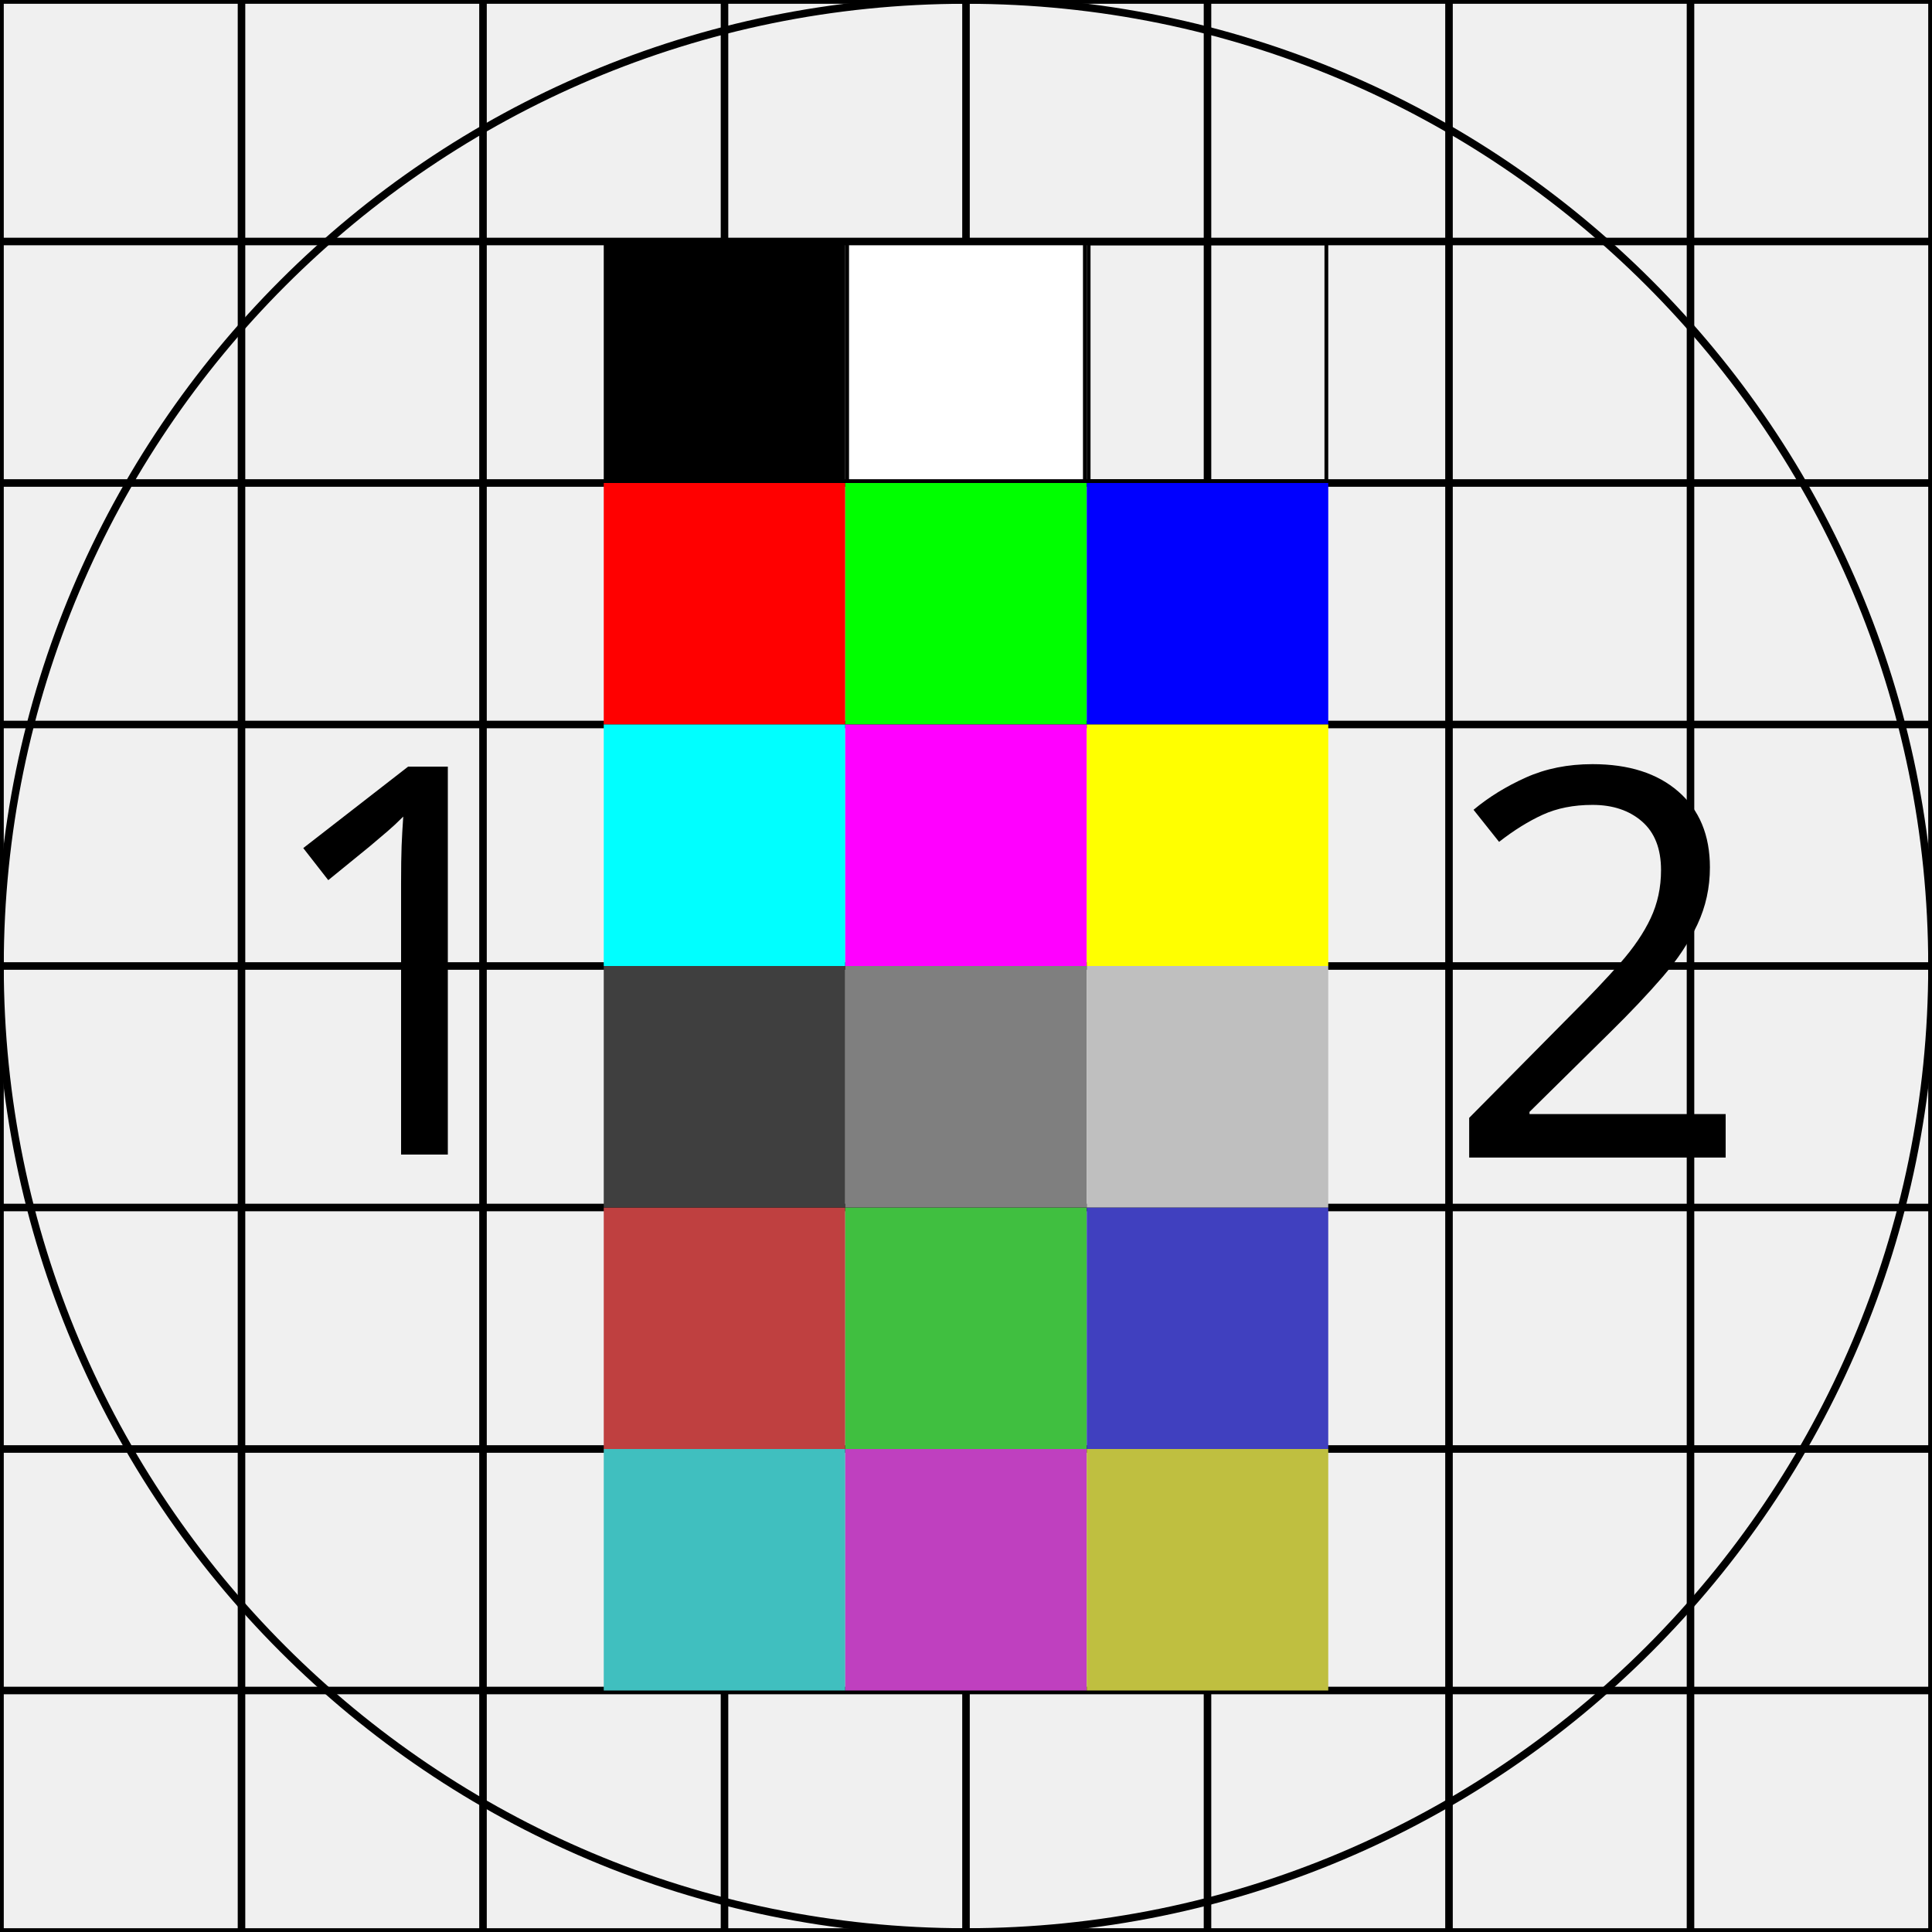
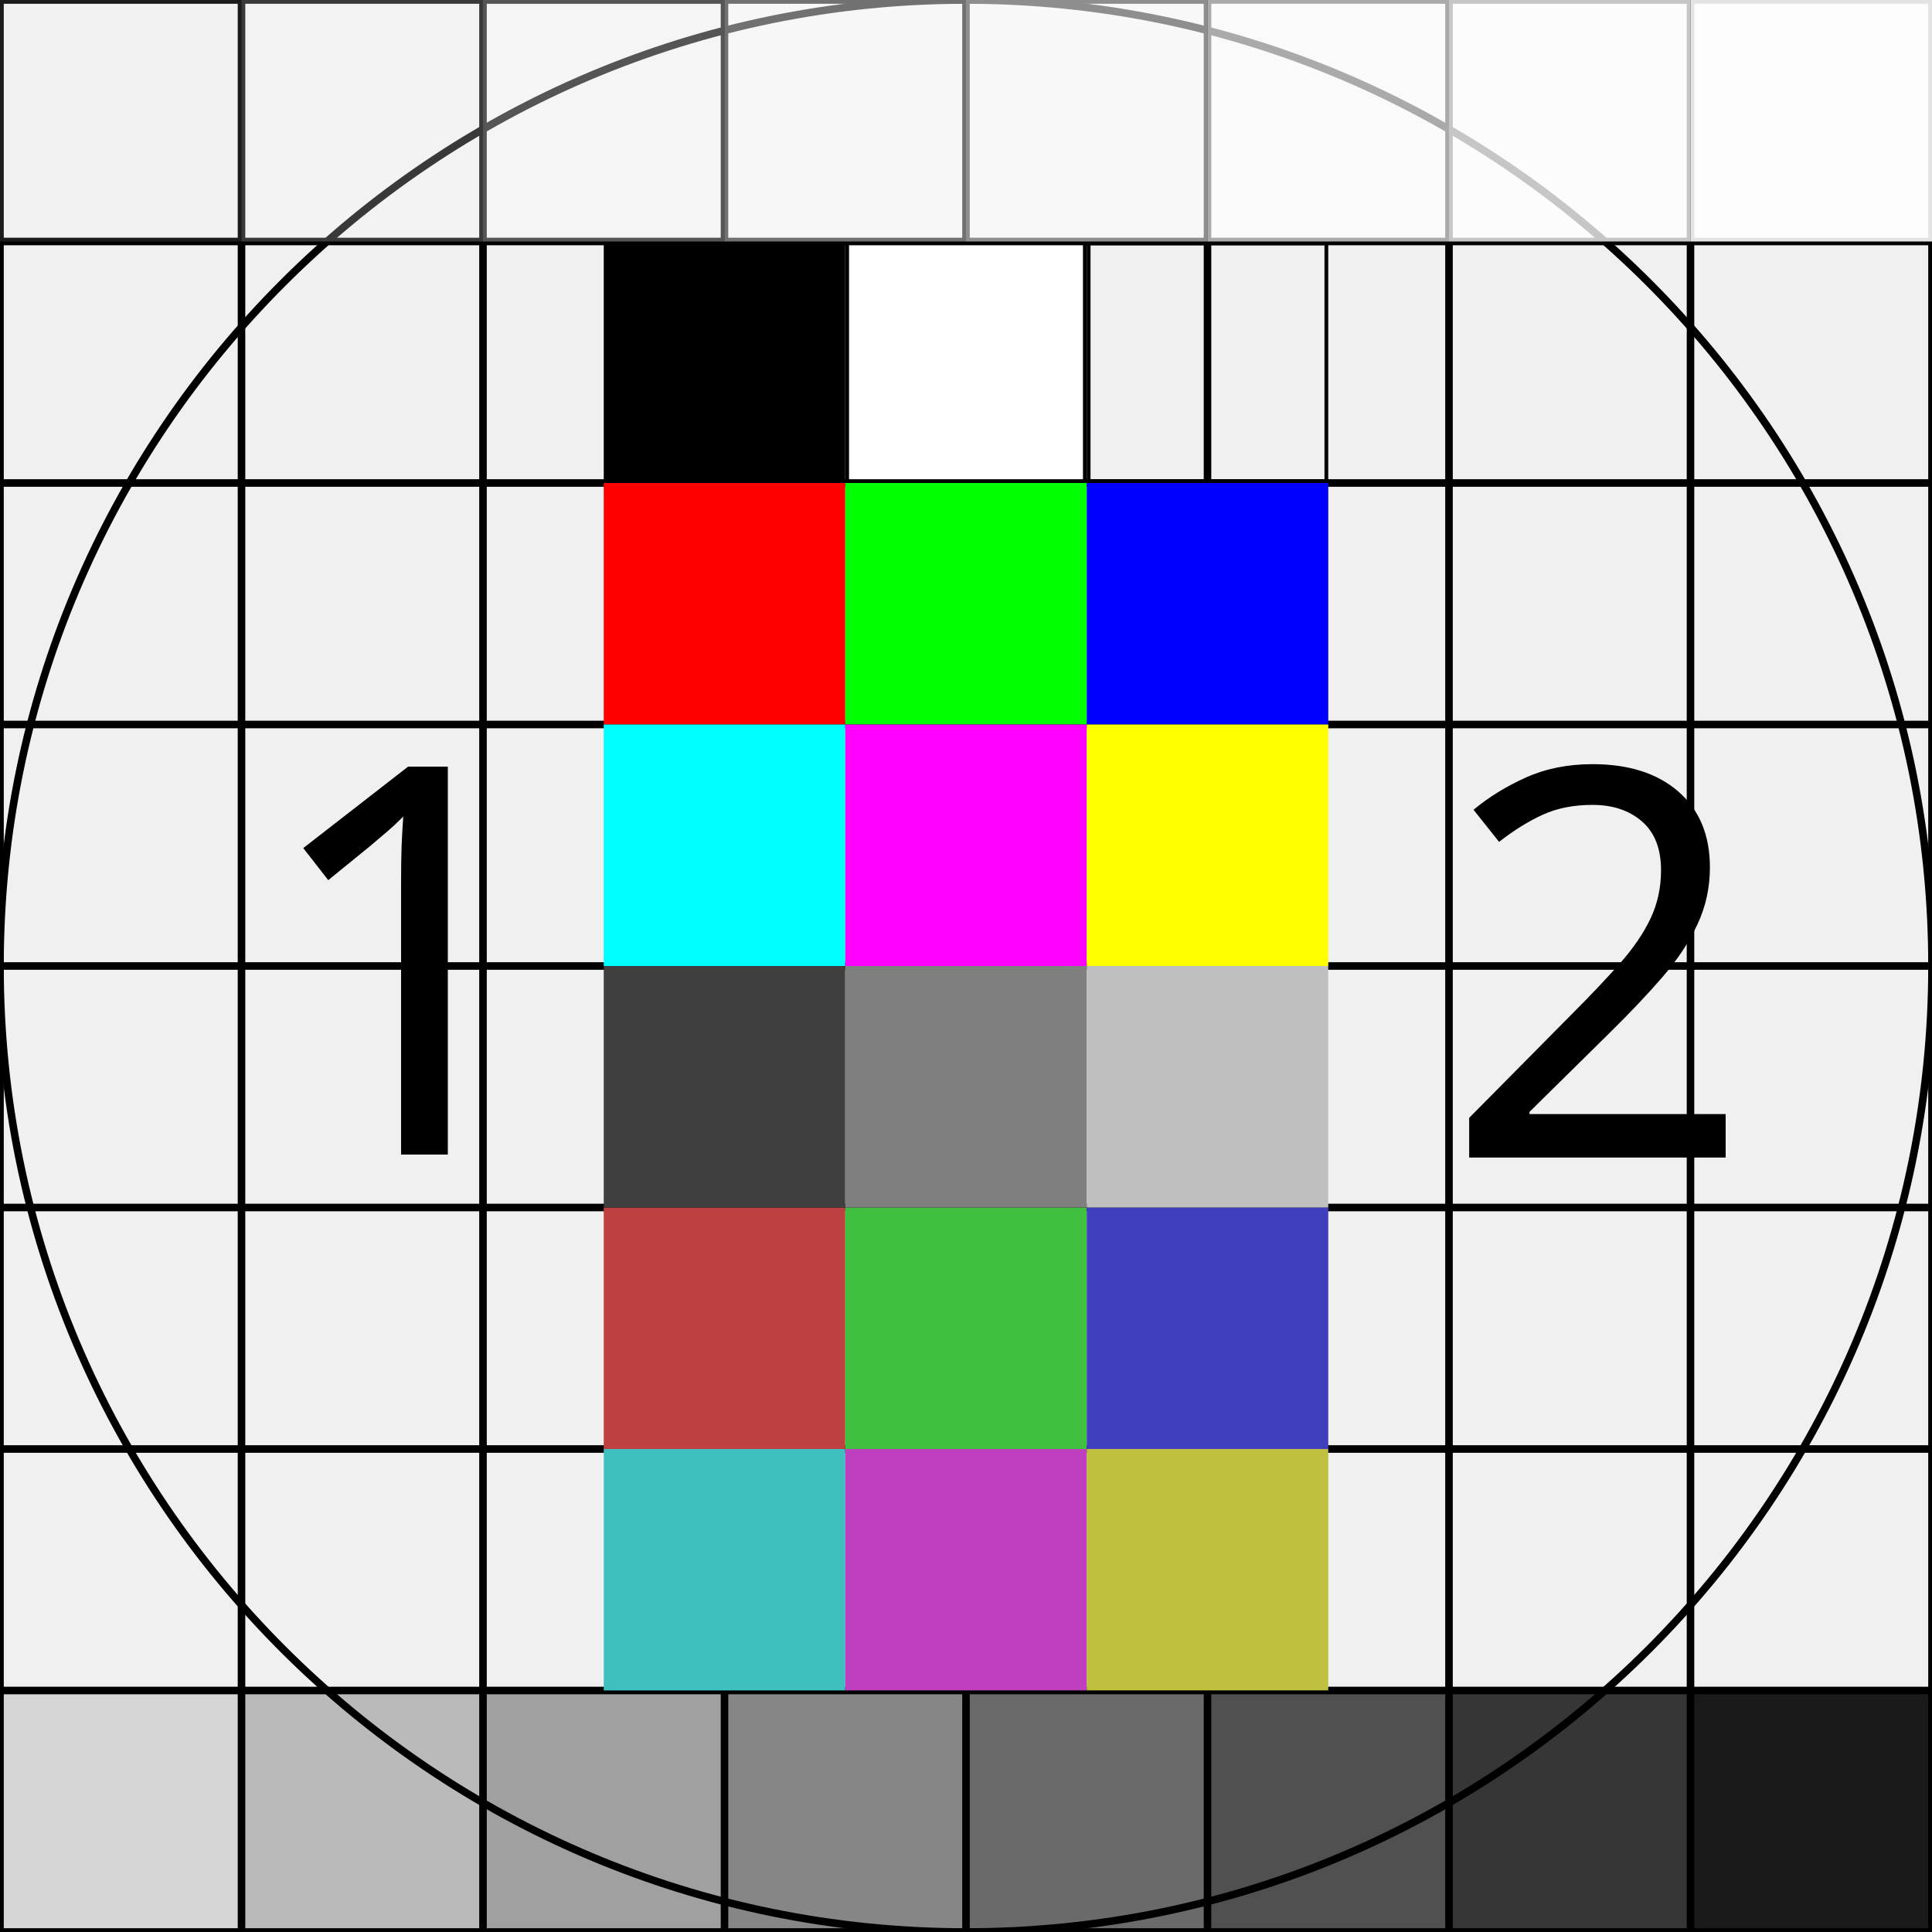
<svg xmlns="http://www.w3.org/2000/svg" version="1.1" width="512" height="512" id="svg2">
  <defs id="defs4">
    </defs>
  <path id="path3800" d="m 448,0 0,512" style="fill:none;stroke:#000000;stroke-width:2;stroke-linecap:butt;stroke-linejoin:miter;stroke-miterlimit:4;stroke-opacity:1;stroke-dasharray:none" />
  <path style="fill:none;stroke:#000000;stroke-width:2;stroke-linecap:butt;stroke-linejoin:miter;stroke-miterlimit:4;stroke-opacity:1;stroke-dasharray:none" d="m 384,0 0,512" id="path3802" />
  <path style="fill:none;stroke:#000000;stroke-width:2;stroke-linecap:butt;stroke-linejoin:miter;stroke-miterlimit:4;stroke-opacity:1;stroke-dasharray:none" d="m 320,0 0,512" id="path3804" />
  <path id="path3806" d="m 256,0 0,512" style="fill:none;stroke:#000000;stroke-width:2;stroke-linecap:butt;stroke-linejoin:miter;stroke-miterlimit:4;stroke-opacity:1;stroke-dasharray:none" />
  <path id="path3808" d="m 192,0 0,512" style="fill:none;stroke:#000000;stroke-width:2;stroke-linecap:butt;stroke-linejoin:miter;stroke-miterlimit:4;stroke-opacity:1;stroke-dasharray:none" />
  <path style="fill:none;stroke:#000000;stroke-width:2;stroke-linecap:butt;stroke-linejoin:miter;stroke-miterlimit:4;stroke-opacity:1;stroke-dasharray:none" d="m 128,0 0,512" id="path3810" />
  <path id="path3812" d="m 64,0 0,512" style="fill:none;stroke:#000000;stroke-width:2;stroke-linecap:butt;stroke-linejoin:miter;stroke-miterlimit:4;stroke-opacity:1;stroke-dasharray:none" />
  <path style="fill:none;stroke:#000000;stroke-width:2;stroke-linecap:butt;stroke-linejoin:miter;stroke-opacity:1;stroke-miterlimit:4;stroke-dasharray:none" d="m 0,64 512,0" id="path3018" />
  <path id="path3788" d="m 0,128 512,0" style="fill:none;stroke:#000000;stroke-width:2;stroke-linecap:butt;stroke-linejoin:miter;stroke-miterlimit:4;stroke-opacity:1;stroke-dasharray:none" />
  <path id="path3790" d="m 0,192 512,0" style="fill:none;stroke:#000000;stroke-width:2;stroke-linecap:butt;stroke-linejoin:miter;stroke-miterlimit:4;stroke-opacity:1;stroke-dasharray:none" />
  <path style="fill:none;stroke:#000000;stroke-width:2;stroke-linecap:butt;stroke-linejoin:miter;stroke-miterlimit:4;stroke-opacity:1;stroke-dasharray:none" d="m 0,256 512,0" id="path3792" />
  <path style="fill:none;stroke:#000000;stroke-width:2;stroke-linecap:butt;stroke-linejoin:miter;stroke-miterlimit:4;stroke-opacity:1;stroke-dasharray:none" d="m 0,320 512,0" id="path3794" />
  <path id="path3796" d="m 0,384 512,0" style="fill:none;stroke:#000000;stroke-width:2;stroke-linecap:butt;stroke-linejoin:miter;stroke-miterlimit:4;stroke-opacity:1;stroke-dasharray:none" />
  <path style="fill:none;stroke:#000000;stroke-width:2;stroke-linecap:butt;stroke-linejoin:miter;stroke-miterlimit:4;stroke-opacity:1;stroke-dasharray:none" d="m 0,448 512,0" id="path3798" />
  <rect style="fill:none;stroke:#000000;stroke-width:2;stroke-miterlimit:4;stroke-opacity:1;stroke-dasharray:none" id="rect3067" width="512" height="512" x="-1.1222541e-07" y="7.6955018e-08" />
  <path style="fill:none;stroke:#000000;stroke-width:1.166;stroke-miterlimit:4;stroke-opacity:1;stroke-dasharray:none;stroke-dashoffset:0" id="path3841" d="m 391.877,243.455 a 149.192,149.192 0 1 1 -298.384,0 149.192,149.192 0 1 1 298.384,0 z" transform="matrix(1.715912,0,0,1.715912,-160.4267,-161.7472)" />
  <rect style="fill:#ff0000;fill-opacity:1;stroke:none" id="rect3843" width="64" height="64" x="160" y="128" />
  <rect y="128" x="224" height="64" width="64" id="rect3845" style="fill:#00ff00;fill-opacity:1;stroke:none" />
  <rect style="fill:#0000ff;fill-opacity:1;stroke:none" id="rect3847" width="64" height="64" x="288" y="128" />
  <rect y="192" x="160" height="64" width="64" id="rect3849" style="fill:#00ffff;fill-opacity:1;stroke:none" />
  <rect style="fill:#ff00ff;fill-opacity:1;stroke:none" id="rect3851" width="64" height="64" x="224" y="192" />
  <rect y="192" x="288" height="64" width="64" id="rect3853" style="fill:#ffff00;fill-opacity:1;stroke:none" />
  <rect y="64" x="160" height="64" width="64" id="rect3855" style="fill:#000000;fill-opacity:1;stroke:none" />
  <rect style="fill:#ffffff;fill-opacity:1;stroke:#000000;stroke-width:1;stroke-opacity:1" id="rect3857" width="63" height="63" x="224.5" y="64.5" />
  <rect y="64.5" x="288.5" height="63" width="63" id="rect3859" style="fill:none;stroke:#000000;stroke-width:1;stroke-opacity:1" />
  <rect y="320" x="160" height="64" width="64" id="rect3881" style="fill:#bf4040;fill-opacity:1;stroke:none" />
  <rect style="fill:#40bf40;fill-opacity:1;stroke:none" id="rect3883" width="64" height="64" x="224" y="320" />
  <rect y="320" x="288" height="64" width="64" id="rect3885" style="fill:#4040bf;fill-opacity:1;stroke:none" />
  <rect style="fill:#40bfbf;fill-opacity:1;stroke:none" id="rect3887" width="64" height="64" x="160" y="384" />
  <rect y="384" x="224" height="64" width="64" id="rect3889" style="fill:#bf40bf;fill-opacity:1;stroke:none" />
  <rect style="fill:#bfbf40;fill-opacity:1;stroke:none" id="rect3891" width="64" height="64" x="288" y="384" />
  <rect style="fill:#3f3f3f;fill-opacity:1;stroke:none" id="rect3893" width="64" height="64" x="160" y="256" />
  <rect y="256" x="224" height="64" width="64" id="rect3937" style="fill:#7f7f7f;fill-opacity:1;stroke:none" />
  <rect style="fill:#bfbfbf;fill-opacity:1;stroke:none" id="rect3939" width="64" height="64" x="288" y="256" />
  <text xml:space="preserve" style="font-size:144px;font-style:normal;font-variant:normal;font-weight:normal;font-stretch:condensed;text-align:start;line-height:130%;letter-spacing:0px;word-spacing:0px;writing-mode:lr-tb;text-anchor:start;fill:#000000;fill-opacity:1;stroke:none;font-family:Univers Condensed;-inkscape-font-specification:'Univers Condensed, Condensed'" x="67.555" y="305.968" id="text3012">
    <tspan id="tspan3014" x="67.555" y="305.968">1</tspan>
  </text>
  <text xml:space="preserve" style="font-size:144px;font-style:normal;font-variant:normal;font-weight:normal;font-stretch:condensed;text-align:start;line-height:130%;letter-spacing:0px;word-spacing:0px;writing-mode:lr-tb;text-anchor:start;fill:#000000;fill-opacity:1;stroke:none;font-family:Univers Condensed;-inkscape-font-specification:'Univers Condensed, Condensed'" x="382.443" y="306.76" id="text3016">
    <tspan id="tspan3018" x="382.443" y="306.76">2</tspan>
  </text>
+   <rect y="448" x="0" height="64" width="64" id="rect3855-6" style="fill:#000000;fill-opacity:0.111;stroke:none" />
+   <rect y="448" x="64" height="64" width="64" id="rect3855-6-7" style="fill:#000000;fill-opacity:0.224;stroke:none" />
+   <rect y="448" x="128" height="64" width="64" id="rect3855-6-7-9" style="fill:#000000;fill-opacity:0.333;stroke:none" />
+   <rect y="448" x="192" height="64" width="64" id="rect3855-6-7-9-9" style="fill:#000000;fill-opacity:0.443;stroke:none" />
+   <rect y="448" x="256" height="64" width="64" id="rect3855-6-7-9-9-7" style="fill:#000000;fill-opacity:0.557;stroke:none" />
+   <rect y="448" x="320" height="64" width="64" id="rect3855-6-7-9-9-7-7" style="fill:#000000;fill-opacity:0.667;stroke:none" />
+   <rect y="448" x="384" height="64" width="64" id="rect3855-6-7-9-9-7-7-1" style="fill:#000000;fill-opacity:0.776;stroke:none" />
+   <rect y="448" x="448" height="64" width="64" id="rect3855-6-7-9-9-7-7-1-1" style="fill:#000000;fill-opacity:0.89;stroke:none" />
+   <rect y="0" x="0" height="64" width="64" id="rect3855-6-6" style="fill:#ffffff;fill-opacity:0.111;stroke:none" />
+   <rect y="0" x="64" height="64" width="64" id="rect3855-6-7-4" style="fill:#ffffff;fill-opacity:0.224;stroke:none" />
+   <rect y="0" x="128" height="64" width="64" id="rect3855-6-7-9-6" style="fill:#ffffff;fill-opacity:0.333;stroke:none" />
+   <rect y="0" x="192" height="64" width="64" id="rect3855-6-7-9-9-8" style="fill:#ffffff;fill-opacity:0.443;stroke:none" />
+   <rect y="0" x="256" height="64" width="64" id="rect3855-6-7-9-9-7-4" style="fill:#ffffff;fill-opacity:0.557;stroke:none" />
+   <rect y="0" x="320" height="64" width="64" id="rect3855-6-7-9-9-7-7-0" style="fill:#ffffff;fill-opacity:0.667;stroke:none" />
+   <rect y="0" x="384" height="64" width="64" id="rect3855-6-7-9-9-7-7-1-9" style="fill:#ffffff;fill-opacity:0.776;stroke:none" />
+   <rect y="0" x="448" height="64" width="64" id="rect3855-6-7-9-9-7-7-1-1-1" style="fill:#ffffff;fill-opacity:0.89;stroke:none" />
</svg>
